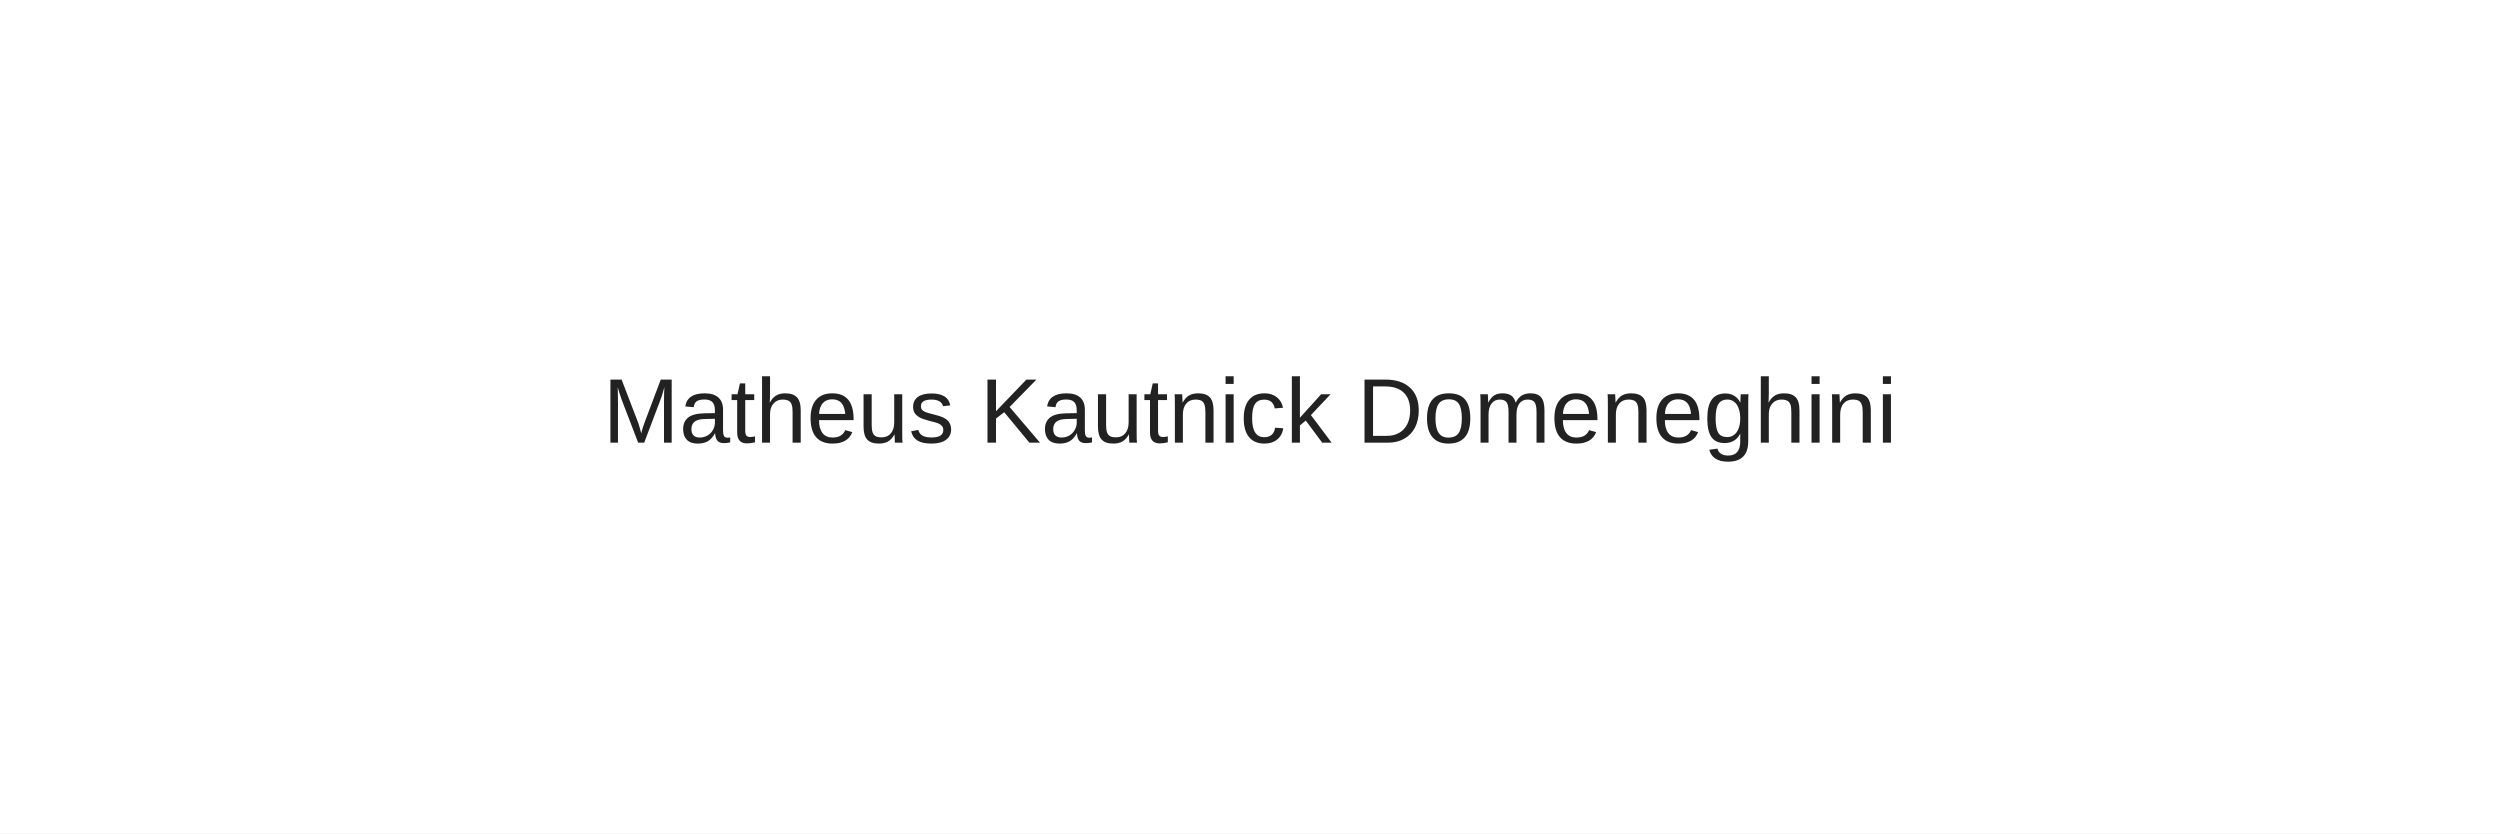
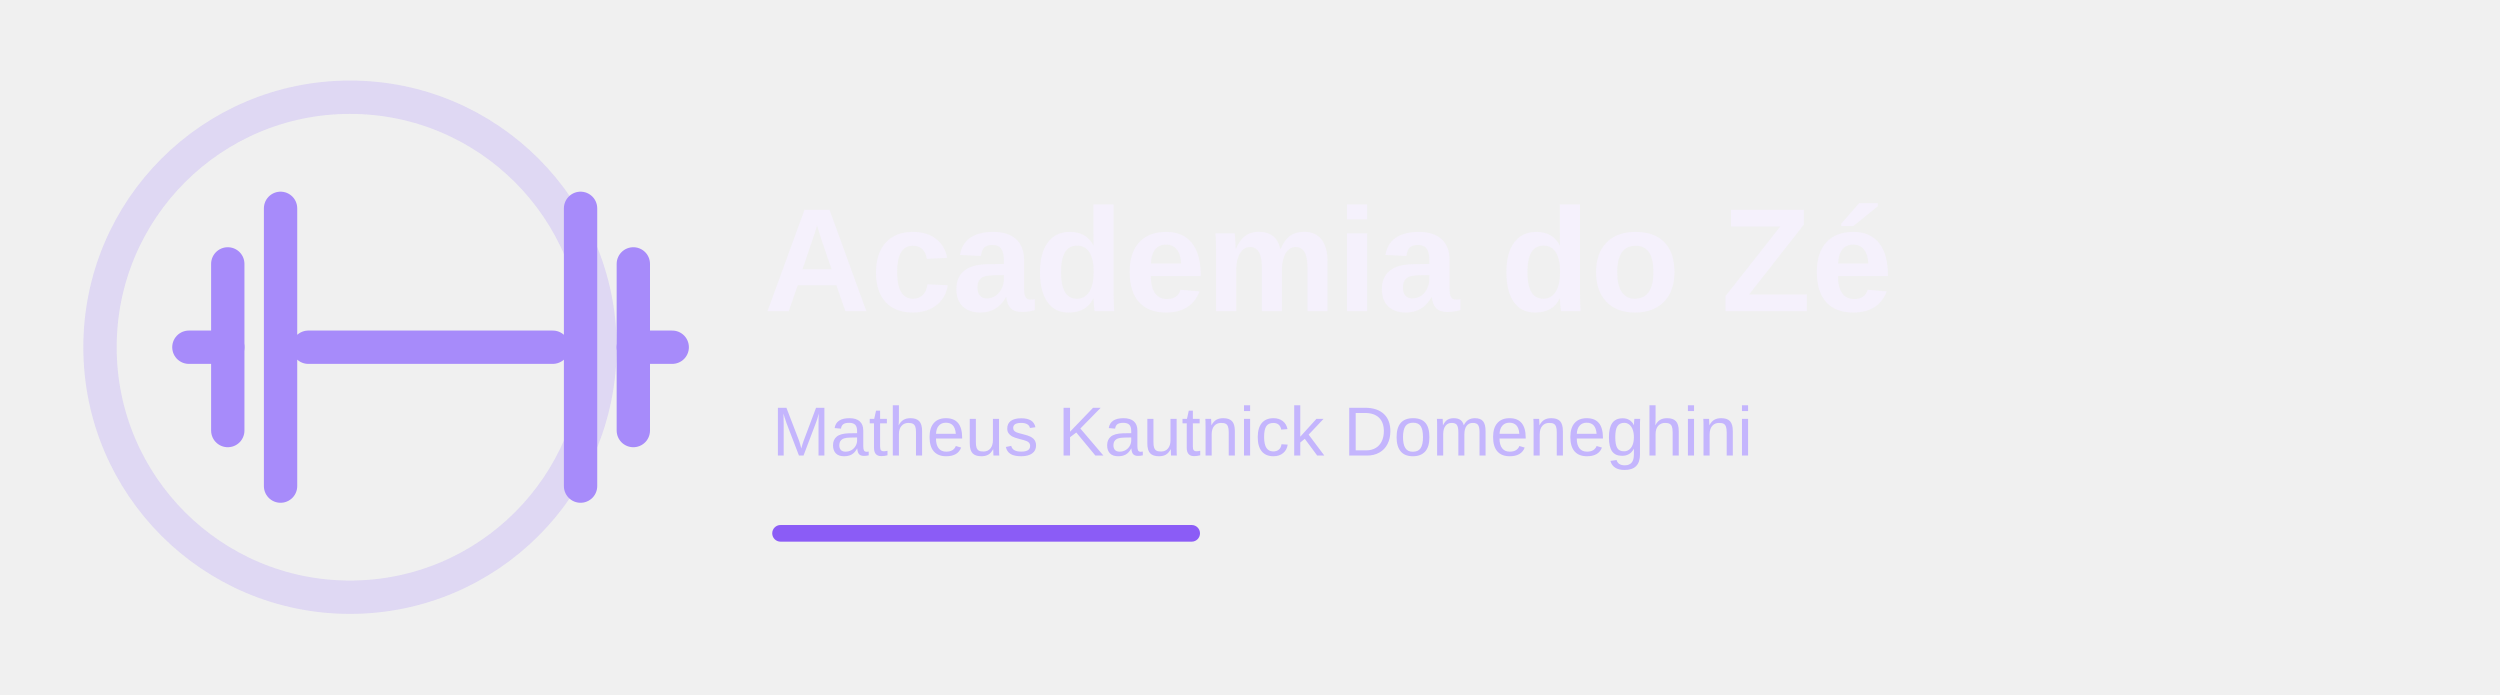
- <svg xmlns="http://www.w3.org/2000/svg" width="600" height="200">
-   <rect width="100%" height="100%" fill="#ffffff" />
-   <text x="50%" y="50%" dominant-baseline="middle" text-anchor="middle" font-family="Arial, Helvetica, sans-serif" font-size="22" fill="#222222">Matheus Kautnick Domeneghini</text>
+ <svg xmlns="http://www.w3.org/2000/svg" width="900" height="250" viewBox="0 0 900 250">
+   <g fill="none" stroke="#A78BFA" stroke-width="12" stroke-linecap="round" stroke-linejoin="round">
+     <circle cx="126" cy="125" r="90" opacity="0.24" />
+     <path d="M82 95v60M101 75v100M111 125h88M209 75v100M228 95v60" />
+     <path d="M68 125h14M228 125h14" />
+   </g>
+   <text x="275" y="112" font-family="Arial, Helvetica, sans-serif" font-size="53" font-weight="700" fill="#F5F1FC">Academia do Zé</text>
+   <text x="278" y="164" font-family="Arial, Helvetica, sans-serif" font-size="25" fill="#C4B5FD">Matheus Kautnick Domeneghini</text>
+   <rect x="278" y="189" width="154" height="6" rx="3" fill="#8B5CF6" />
</svg>
